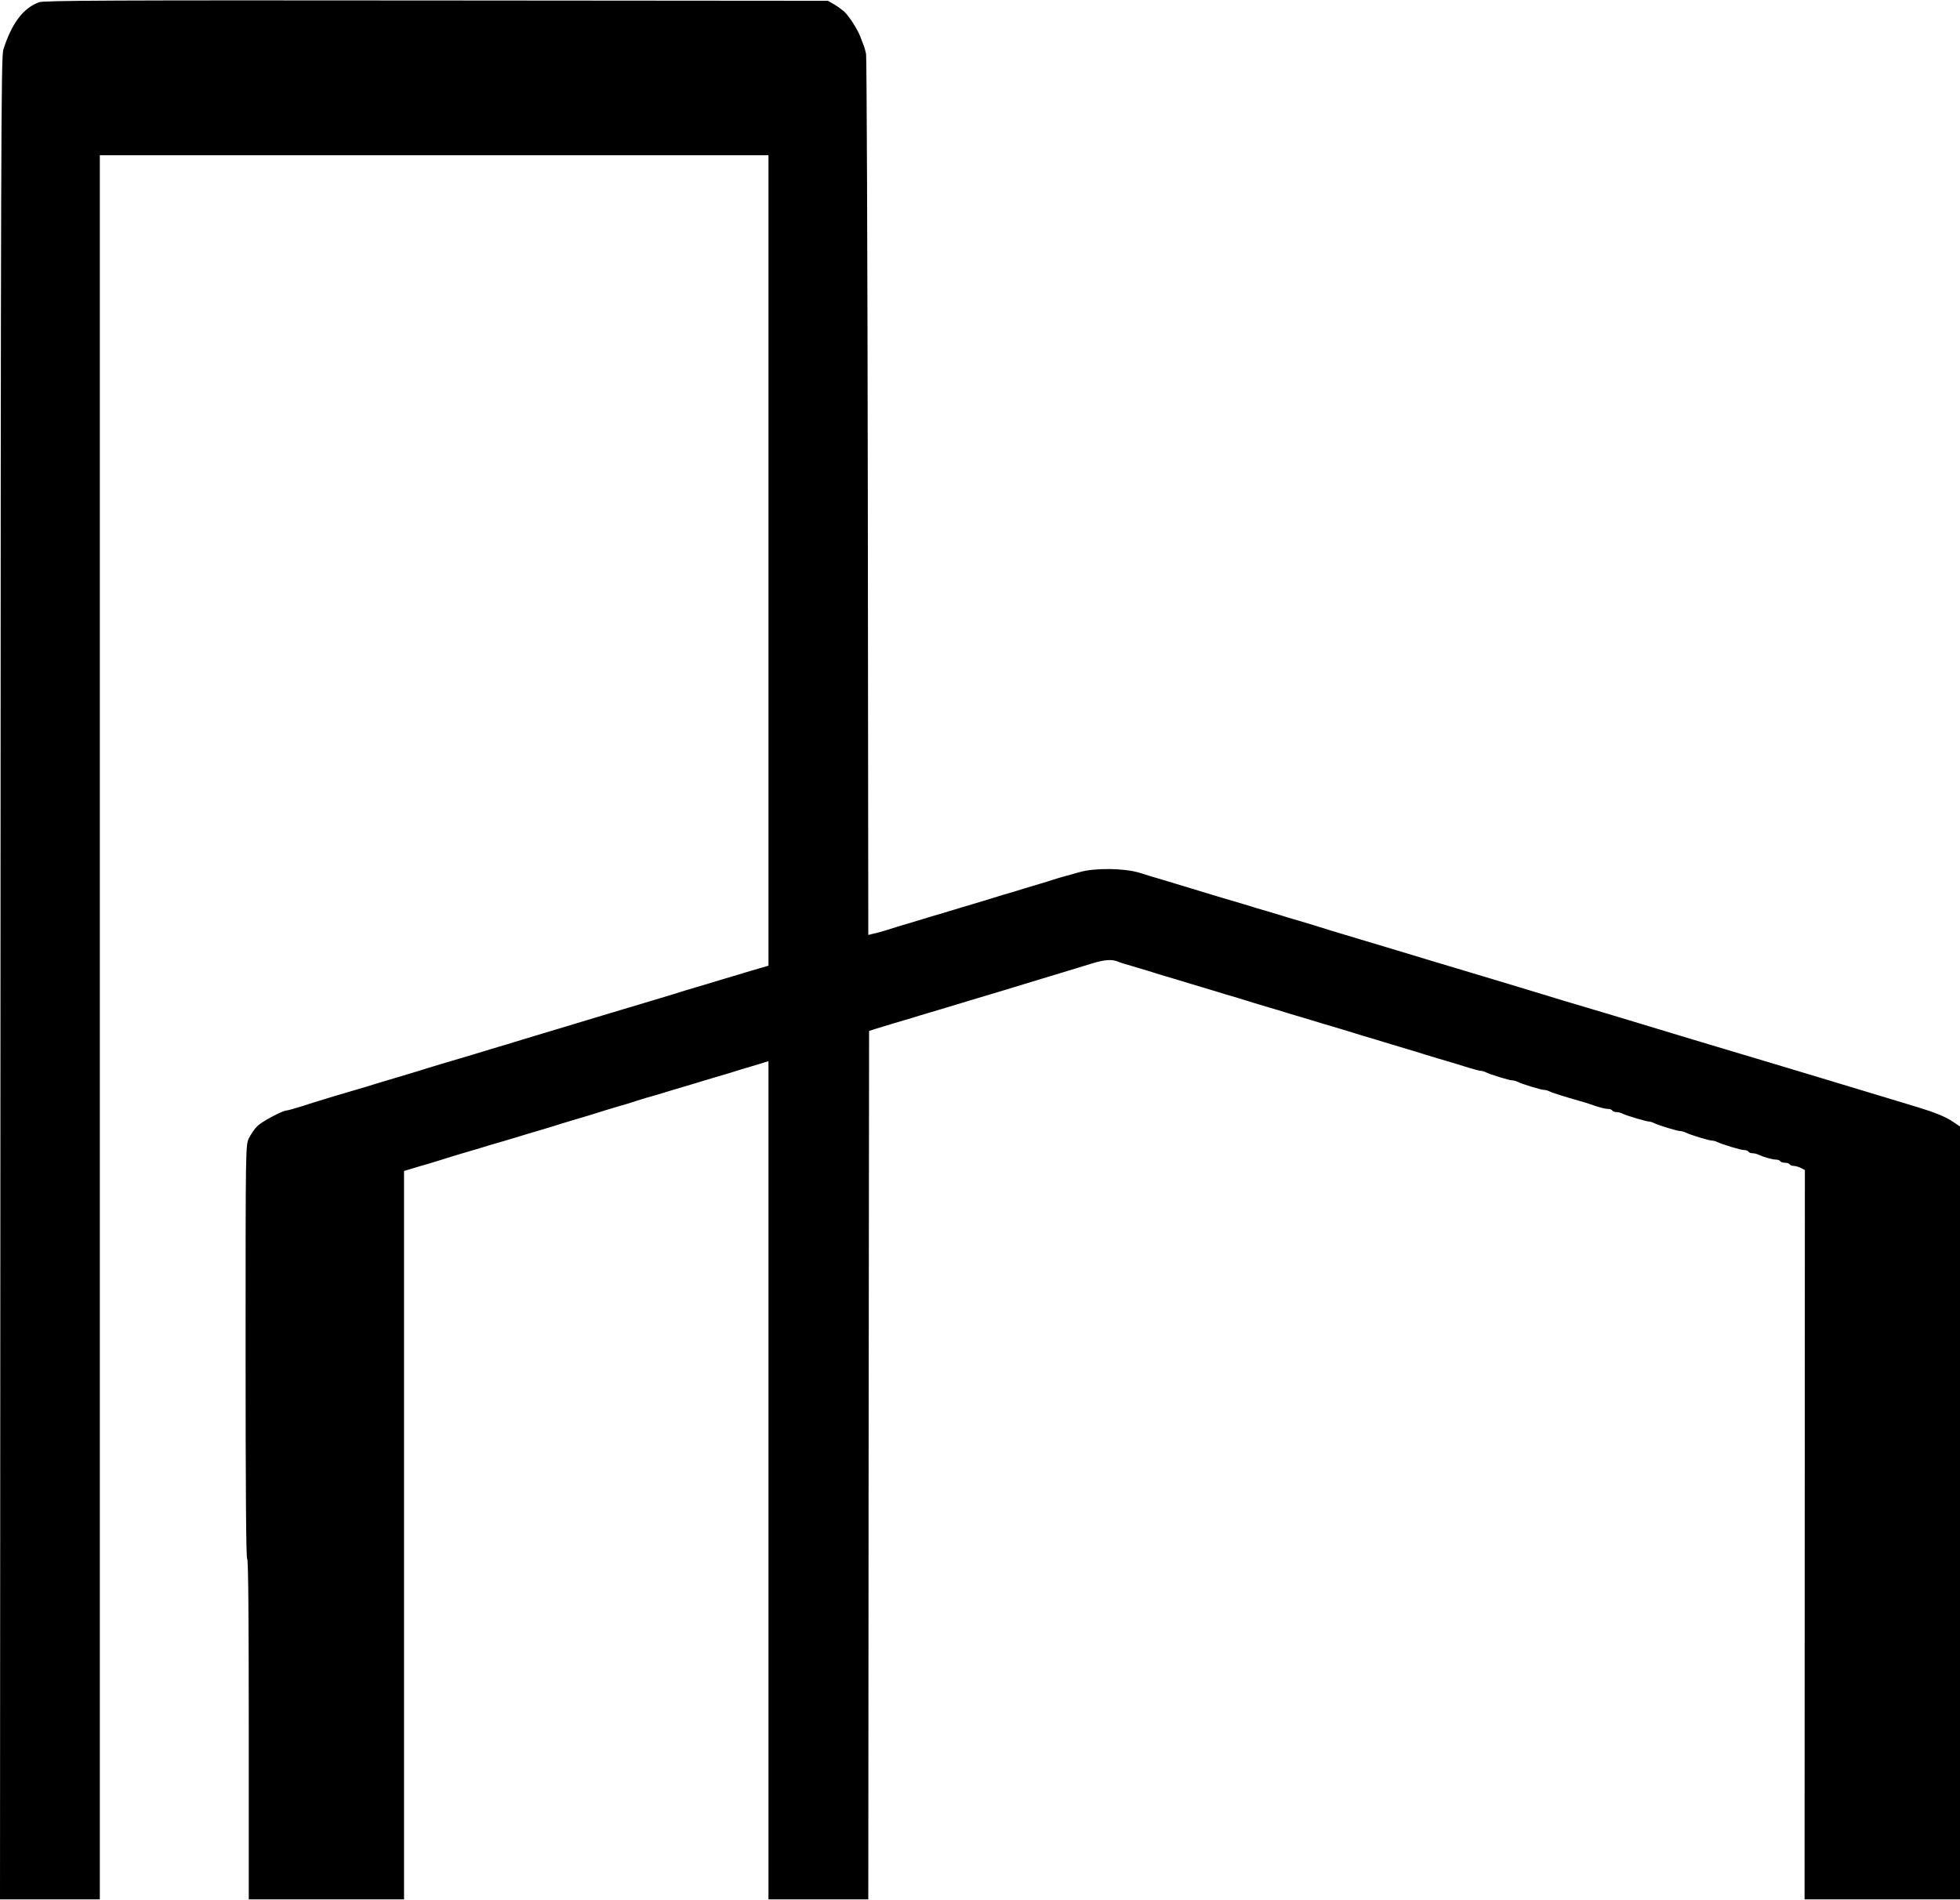
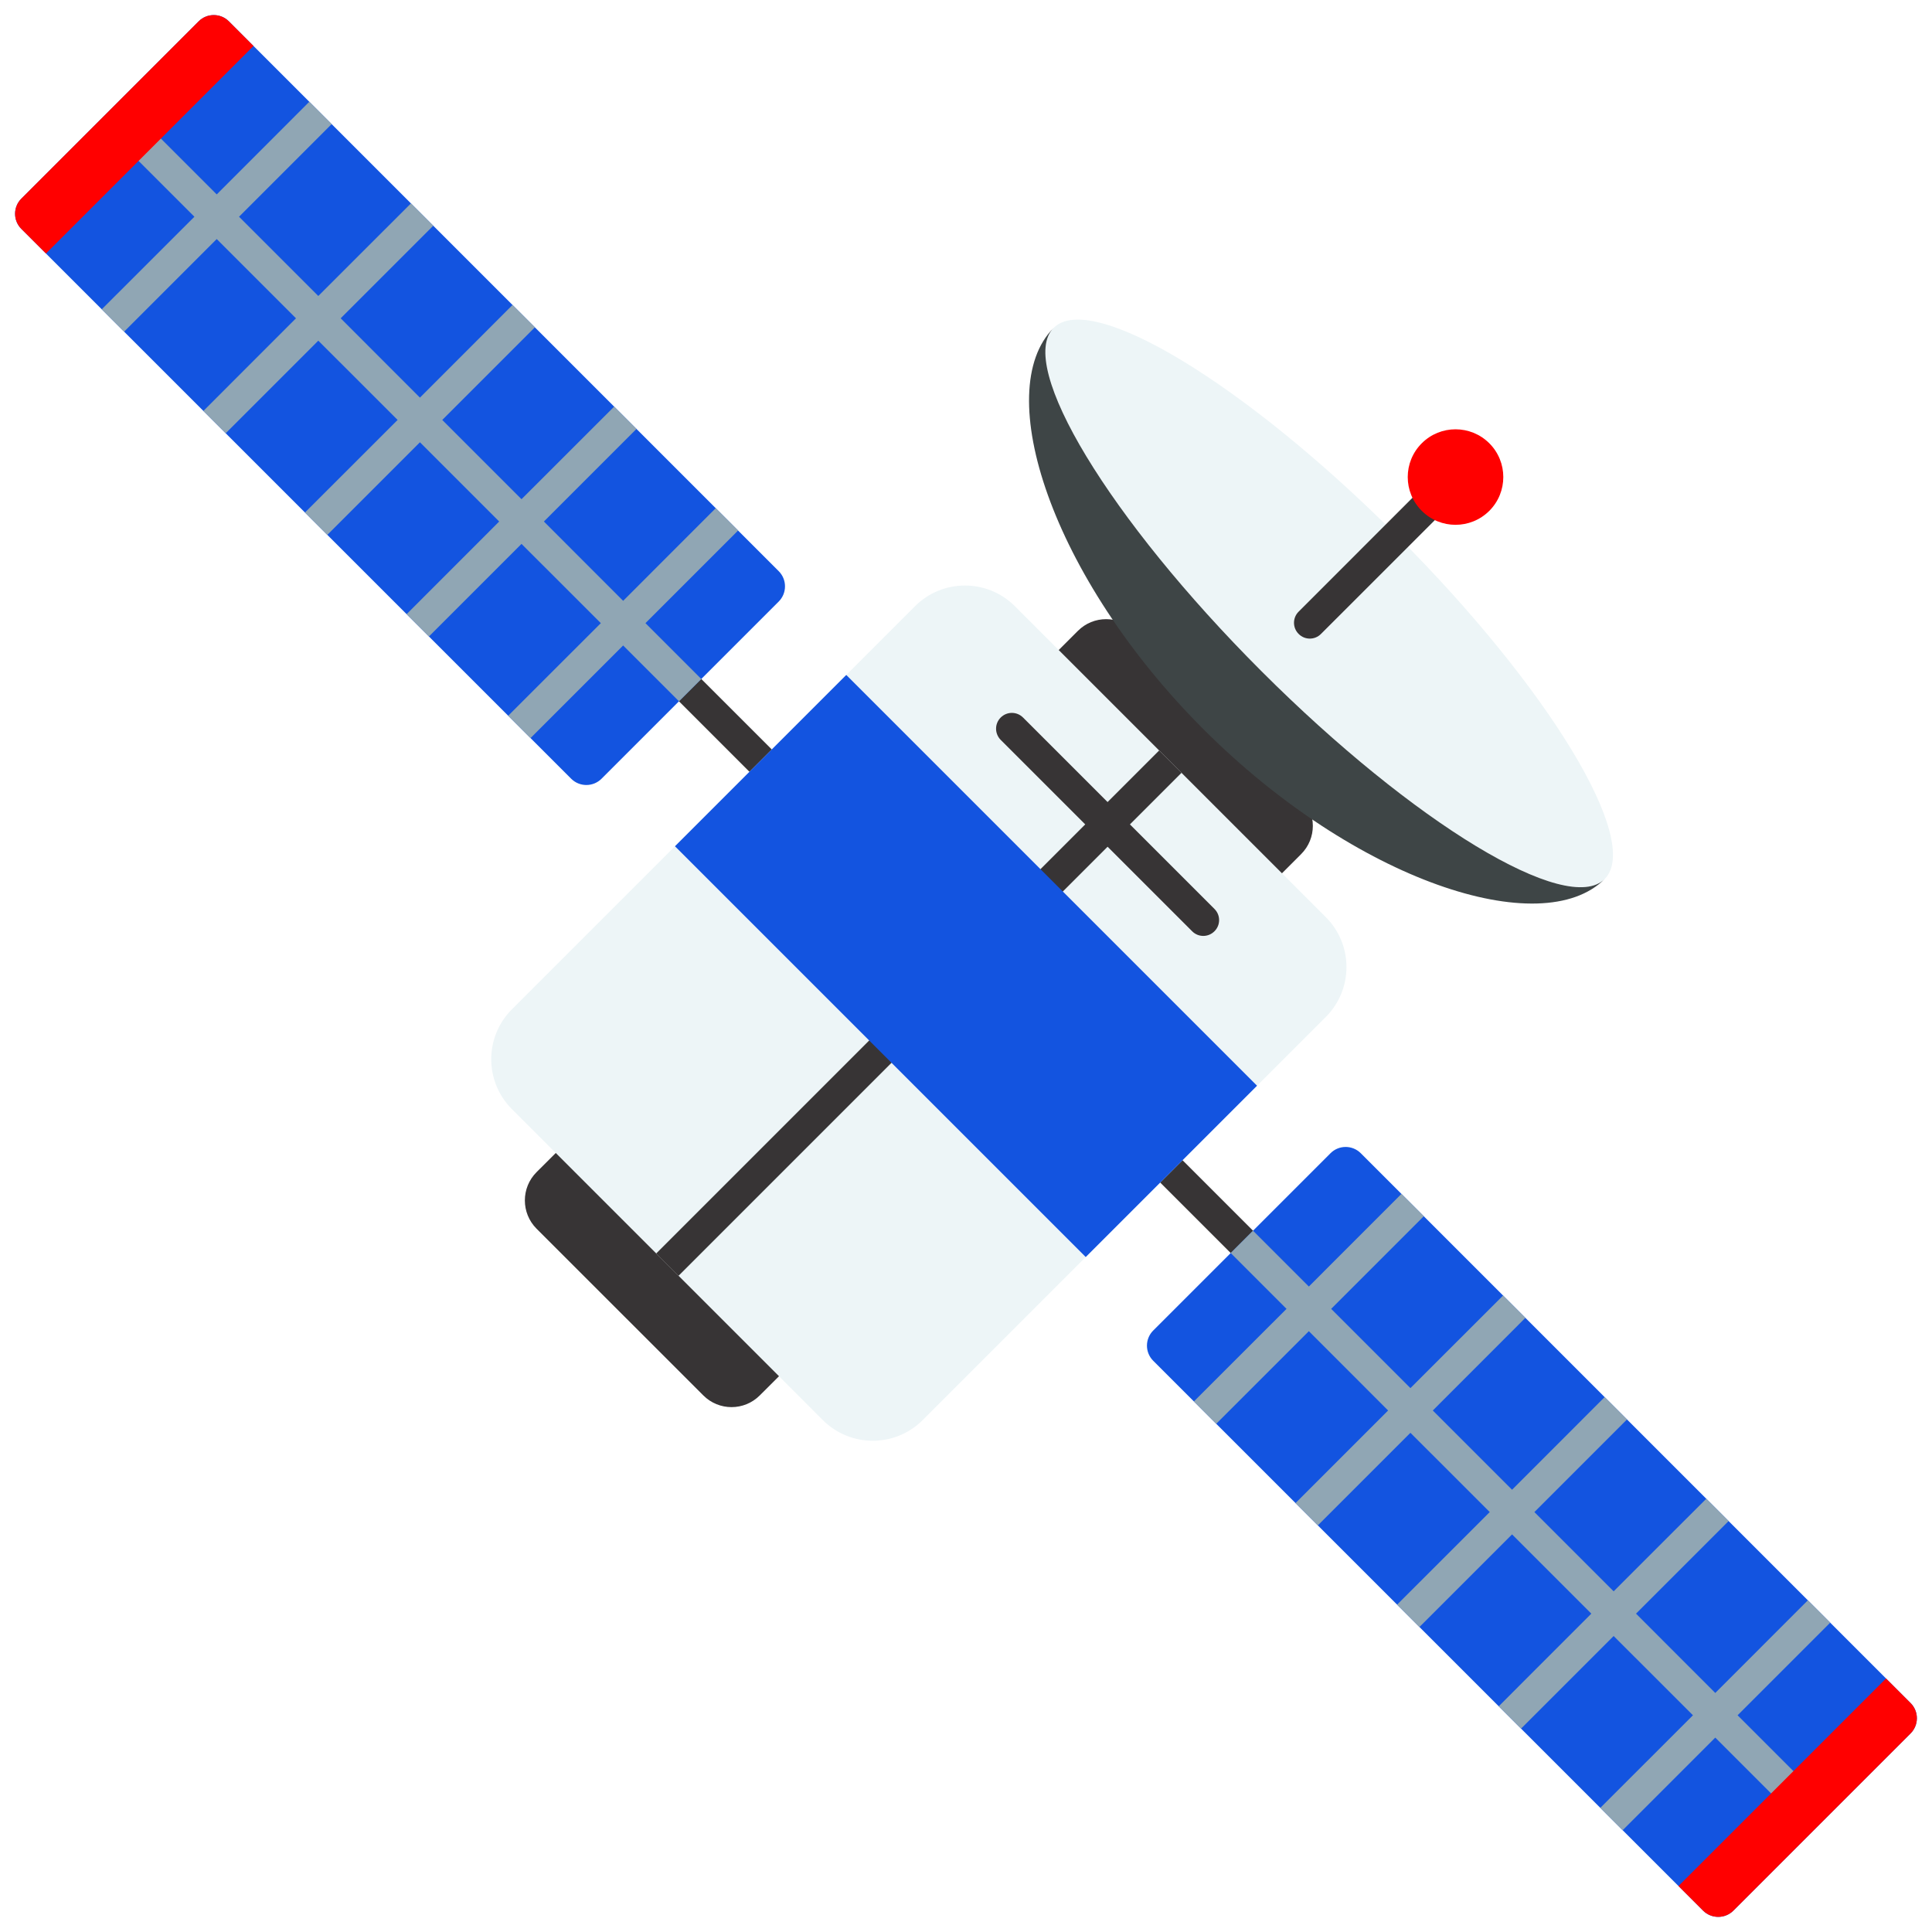
- <svg xmlns="http://www.w3.org/2000/svg" version="1.0" width="1237pt" height="1199pt" viewBox="0 0 1237 1199" preserveAspectRatio="xMidYMid meet">
-   <g transform="translate(0,1199) scale(0.1,-0.1)" fill="#000000" stroke="none">
-     <path d="M247 11976 c-100 -36 -173 -133 -226 -299 -14 -48 -16 -532 -18 -5865 l-3 -5812 315 0 315 0 0 5505 0 5505 2110 0 2110 0 0 -2558 0 -2558 -62 -18 c-35 -10 -74 -22 -88 -26 -14 -5 -59 -18 -100 -30 -41 -12 -86 -26 -100 -30 -14 -5 -59 -18 -100 -30 -41 -12 -86 -26 -100 -30 -14 -5 -72 -23 -130 -40 -189 -57 -293 -88 -400 -120 -58 -17 -149 -45 -202 -61 -54 -16 -144 -43 -200 -60 -57 -17 -114 -35 -128 -39 -14 -5 -59 -18 -100 -30 -41 -12 -115 -35 -165 -50 -49 -15 -124 -37 -165 -49 -107 -32 -142 -43 -170 -52 -14 -4 -72 -22 -130 -39 -58 -17 -150 -45 -205 -62 -55 -16 -145 -43 -200 -59 -55 -17 -142 -43 -192 -60 -51 -16 -98 -29 -104 -29 -25 0 -157 -70 -185 -99 -18 -17 -41 -52 -53 -76 -21 -45 -21 -45 -21 -1350 0 -863 3 -1305 10 -1305 7 0 10 -365 10 -1075 l0 -1075 490 0 490 0 0 2299 0 2299 53 16 c28 9 70 21 92 27 22 7 65 20 95 29 30 10 89 28 130 40 94 27 138 41 170 51 14 4 59 17 100 29 41 12 86 26 100 30 14 5 59 18 100 30 41 12 86 26 100 30 14 5 72 23 130 40 58 17 148 44 200 61 52 16 113 34 135 40 22 7 60 19 85 27 25 8 59 18 75 22 17 5 62 18 100 30 39 12 84 25 100 30 17 5 62 18 100 30 39 12 84 25 100 30 17 5 60 18 98 29 37 12 96 30 131 40 35 10 73 22 85 26 l21 6 0 -2645 0 -2646 315 0 315 0 2 2741 3 2741 40 13 c22 7 74 22 115 35 102 30 140 41 170 51 14 4 71 21 128 38 56 17 148 45 205 62 56 17 145 43 197 59 52 16 142 43 200 61 99 30 196 59 355 108 77 23 121 26 157 12 13 -6 57 -20 98 -31 41 -12 86 -26 100 -30 14 -5 59 -18 100 -31 41 -12 100 -29 130 -39 30 -9 75 -23 100 -30 25 -7 70 -21 100 -30 30 -10 89 -27 130 -39 41 -13 86 -26 100 -31 14 -4 59 -18 100 -30 41 -12 86 -25 100 -30 14 -5 59 -18 100 -30 41 -12 86 -26 100 -30 14 -5 59 -18 100 -30 41 -12 86 -26 100 -30 14 -5 59 -18 100 -31 41 -12 100 -29 130 -39 30 -9 75 -23 100 -30 25 -7 70 -21 100 -30 30 -10 89 -28 130 -40 88 -26 113 -33 199 -60 35 -11 70 -20 78 -20 7 0 21 -4 31 -9 27 -14 148 -51 166 -51 9 0 24 -4 34 -9 27 -14 148 -51 166 -51 9 0 24 -4 34 -9 17 -9 103 -36 192 -61 25 -7 54 -16 65 -20 50 -18 93 -30 113 -30 11 0 24 -4 27 -10 3 -5 15 -10 26 -10 10 0 27 -4 37 -9 21 -12 153 -51 170 -51 7 0 20 -4 30 -9 27 -14 148 -51 166 -51 9 0 24 -4 34 -9 27 -14 148 -51 166 -51 9 0 24 -4 34 -9 30 -15 149 -51 170 -51 12 0 24 -4 27 -10 3 -6 15 -10 26 -10 10 0 27 -4 37 -9 29 -14 87 -31 110 -31 11 0 24 -4 27 -10 3 -5 17 -10 30 -10 13 0 27 -4 30 -10 3 -6 16 -10 28 -10 12 -1 32 -7 45 -14 l23 -12 -1 -2302 -1 -2302 491 0 490 0 0 2440 0 2439 -43 29 c-47 32 -116 60 -222 92 -38 12 -113 34 -165 50 -52 16 -149 45 -215 65 -66 20 -172 52 -235 71 -173 52 -418 126 -610 183 -52 16 -142 43 -200 60 -58 18 -150 45 -205 62 -55 17 -143 43 -195 59 -89 27 -155 47 -405 121 -55 17 -158 48 -230 70 -71 22 -173 52 -225 68 -196 59 -298 89 -400 120 -58 18 -150 45 -205 62 -55 17 -145 44 -200 60 -171 51 -299 90 -325 99 -14 4 -59 18 -100 30 -41 12 -86 25 -100 30 -14 4 -59 18 -100 30 -41 12 -86 25 -100 30 -14 4 -59 18 -100 30 -41 12 -88 26 -105 31 -56 17 -220 67 -320 97 -55 16 -134 40 -175 53 -96 29 -281 31 -375 4 -33 -9 -73 -20 -90 -25 -16 -4 -50 -14 -75 -22 -25 -8 -65 -21 -90 -28 -25 -7 -70 -21 -100 -30 -30 -10 -89 -27 -130 -39 -41 -13 -86 -26 -100 -31 -14 -4 -59 -18 -100 -30 -41 -12 -86 -25 -100 -30 -14 -4 -59 -18 -100 -30 -41 -12 -86 -25 -100 -30 -14 -4 -59 -18 -100 -30 -41 -12 -100 -30 -130 -40 -31 -9 -70 -21 -88 -24 l-32 -8 -3 2764 c-2 1520 -7 2779 -11 2798 -4 19 -11 44 -16 55 -4 11 -14 36 -21 55 -16 44 -71 129 -101 157 -13 11 -41 32 -63 45 l-40 23 -2470 2 c-2046 2 -2476 0 -2508 -11z" />
+ <svg xmlns="http://www.w3.org/2000/svg" xml:space="preserve" width="512px" height="512px" version="1.1" style="shape-rendering:geometricPrecision; text-rendering:geometricPrecision; image-rendering:optimizeQuality; fill-rule:evenodd; clip-rule:evenodd" viewBox="0 0 320.3 320.3">
+   <defs>
+     <style type="text/css"> .fil0 {fill:none} .fil1 {fill:#373435;fill-rule:nonzero} .fil2 {fill:#1354E0;fill-rule:nonzero} .fil5 {fill:#1354E0;fill-rule:nonzero} .fil7 {fill:#3E4546;fill-rule:nonzero} .fil3 {fill:#90A6B4;fill-rule:nonzero} .fil6 {fill:#EDF5F7;fill-rule:nonzero} .fil8 {fill:red;fill-rule:nonzero} .fil4 {fill:red;fill-rule:nonzero} </style>
+   </defs>
+   <g id="Capa_x0020_1">
+     <rect class="fil0" width="320.3" height="320.3" />
+     <path class="fil1" d="M204.03 207.73l-19.09 -19.08c-1.02,-1.03 -1.02,-2.68 0,-3.71 1.02,-1.02 2.68,-1.02 3.7,0l19.09 19.09c1.03,1.02 1.03,2.68 0,3.7 -1.02,1.03 -2.68,1.03 -3.7,0z" />
+     <path class="fil2" d="M282.34 316.75l-91.14 -91.14c-1.4,-1.39 -1.4,-3.65 0,-5.04l29.37 -29.37c1.39,-1.4 3.65,-1.4 5.04,0l91.14 91.14c1.39,1.39 1.39,3.65 0,5.04l-29.37 29.37c-1.39,1.39 -3.65,1.39 -5.04,0z" />
+     <path class="fil3" d="M300.62 296.92l-12.55 -12.55 15.36 -15.36 -3.71 -3.7 -15.35 15.36 -13.14 -13.15 15.35 -15.35 0 0 -3.7 -3.7 0 0 -15.36 15.35 -13.14 -13.14 15.36 -15.36 -3.71 -3.7 -15.35 15.36 -13.14 -13.14 15.35 -15.36 -3.7 -3.7 0 0 -15.36 15.35 -13.14 -13.14 15.36 -15.36 0 0 -3.71 -3.7 0 0 -15.35 15.36 -9.26 -9.26 -3.7 3.7 9.26 9.26 -15.36 15.35 0 0 3.7 3.71 0 0 15.36 -15.36 13.14 13.15 -15.35 15.35 0 0 3.7 3.7 15.35 -15.35 13.15 13.14 -15.36 15.35 3.7 3.71 15.36 -15.36 13.14 13.14 -15.35 15.36 0 0 3.7 3.7 0 0 15.35 -15.35 13.15 13.14 -15.36 15.35 3.7 3.71 15.36 -15.36 12.55 12.55c1.02,1.02 2.68,1.02 3.7,0 1.02,-1.02 1.02,-2.68 0,-3.7z" />
+     <path class="fil4" d="M316.75 282.34l-4.07 -4.07 -34.41 34.41 4.07 4.07c1.39,1.39 3.65,1.39 5.04,0l29.37 -29.37c1.39,-1.39 1.39,-3.65 0,-5.04z" />
+     <path class="fil1" d="M131.65 135.36l-19.08 -19.09c-1.03,-1.02 -1.03,-2.68 0,-3.7 1.02,-1.03 2.68,-1.03 3.7,0l19.09 19.08c1.02,1.03 1.02,2.68 0,3.71 -1.03,1.02 -2.68,1.02 -3.71,0z" />
+     <path class="fil5" d="M37.96 3.55l91.14 91.14c1.39,1.39 1.39,3.65 0,5.04l-29.37 29.37c-1.39,1.39 -3.65,1.39 -5.04,0l-91.14 -91.14c-1.4,-1.39 -1.4,-3.65 0,-5.04l29.37 -29.37c1.39,-1.4 3.65,-1.4 5.04,0z" />
+     <path class="fil3" d="M116.27 112.57l-9.26 -9.26 15.36 -15.36 -3.71 -3.7 0 0 -15.35 15.36 -13.14 -13.15 15.35 -15.35 0 0 -3.7 -3.7 0 0 -15.36 15.35 -13.14 -13.14 15.36 -15.36 -3.71 -3.7 -15.35 15.36 -13.14 -13.15 15.35 -15.35 0 0 -3.7 -3.7 0 0 -15.36 15.35 -13.14 -13.14 15.36 -15.36 0 0 -3.71 -3.7 0 0 -15.35 15.36 -12.55 -12.55c-1.03,-1.03 -2.68,-1.03 -3.71,0 -1.02,1.02 -1.02,2.68 0,3.7l12.56 12.55 -15.36 15.35 0 0 3.7 3.71 0 0 15.36 -15.36 13.14 13.14 -15.35 15.36 0 0 3.7 3.7 0 0 15.35 -15.35 13.15 13.14 -15.36 15.35 3.7 3.71 15.36 -15.36 13.14 13.14 -15.35 15.36 0 0 3.7 3.7 0 0 15.35 -15.35 13.15 13.14 -15.36 15.35 0 0 3.7 3.71 15.36 -15.36 9.26 9.26 3.7 -3.7z" />
+     <path class="fil4" d="M3.55 37.96l4.07 4.07 34.41 -34.41 -4.07 -4.07c-1.39,-1.4 -3.65,-1.4 -5.04,0l-29.37 29.37c-1.4,1.39 -1.4,3.65 0,5.04z" />
+     <path class="fil6" d="M136.41 235.43l-51.54 -51.55c-4.57,-4.57 -4.57,-11.98 0,-16.55l66.83 -66.83c4.57,-4.57 11.98,-4.57 16.55,0l51.55 51.55c4.57,4.57 4.57,11.98 0,16.55l-66.83 66.83c-4.57,4.57 -11.98,4.57 -16.56,0z" />
+     <polygon class="fil1" points="112.49,211.51 108.79,207.81 192.17,124.42 195.88,128.12 " />
+     <polygon class="fil5" points="180,208.4 111.9,140.3 140.3,111.9 208.4,180 " />
+     <path class="fil1" d="M116.6 231.34l-27.65 -27.64c-2.58,-2.59 -2.58,-6.78 0,-9.37l3.19 -3.18 37.01 37.01 -3.19 3.18c-2.58,2.59 -6.78,2.59 -9.36,0z" />
+     <path class="fil1" d="M197.64 154.39l-31.74 -31.73c-1.02,-1.03 -1.02,-2.68 0,-3.7 1.03,-1.03 2.68,-1.03 3.71,0l31.73 31.73c1.03,1.02 1.03,2.68 0,3.7 -1.02,1.03 -2.68,1.03 -3.7,0z" />
+     <path class="fil1" d="M188.07 104.59l27.64 27.64c2.59,2.59 2.59,6.78 0,9.37l-3.18 3.18 -37.01 -37.01 3.18 -3.18c2.59,-2.59 6.78,-2.59 9.37,0z" />
+     <path class="fil6" d="M266.04 145.72c-6.2,6.2 -31.68,-9.22 -56.91,-34.45 -25.23,-25.23 -40.66,-50.71 -34.45,-56.91 6.2,-6.21 31.68,9.22 56.91,34.45 25.23,25.23 40.65,50.71 34.45,56.91z" />
+     <path class="fil7" d="M209.13 111.27c-25.23,-25.23 -40.66,-50.71 -34.45,-56.91 -10.43,10.42 -0.4,41.3 24.83,66.53 25.23,25.23 56.11,35.26 66.53,24.83 -6.2,6.2 -31.68,-9.22 -56.91,-34.45z" />
+     <path class="fil1" d="M215.3 105.1c-1.03,-1.02 -1.03,-2.68 0,-3.7l23.24 -23.25c1.03,-1.02 2.68,-1.02 3.71,0 1.02,1.03 1.02,2.68 0,3.71l-23.25 23.24c-1.02,1.03 -2.68,1.03 -3.7,0z" />
+     <path class="fil8" d="M246.91 84.69c-3.1,3.09 -8.11,3.09 -11.2,0 -3.1,-3.09 -3.1,-8.11 0,-11.2 3.09,-3.09 8.1,-3.09 11.2,0 3.09,3.09 3.09,8.11 0,11.2z" />
  </g>
</svg>
